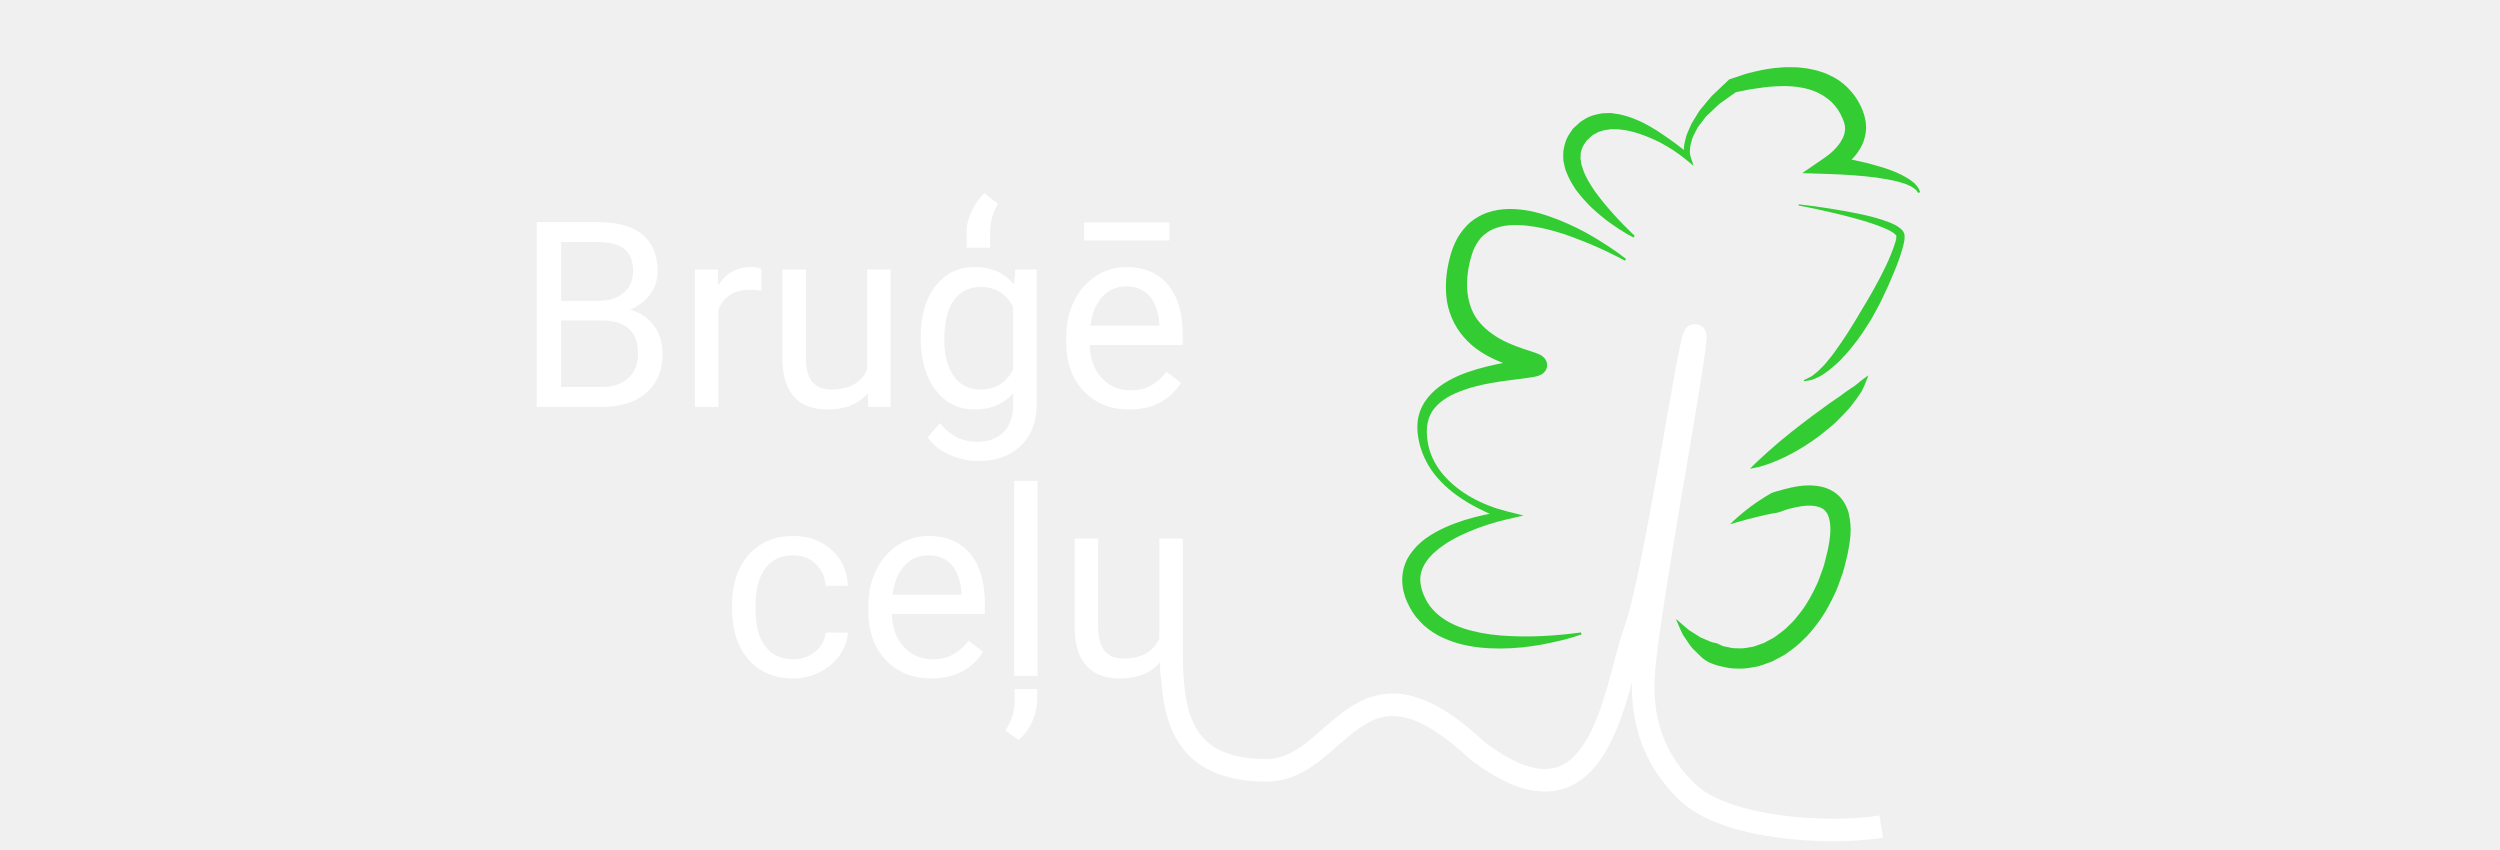
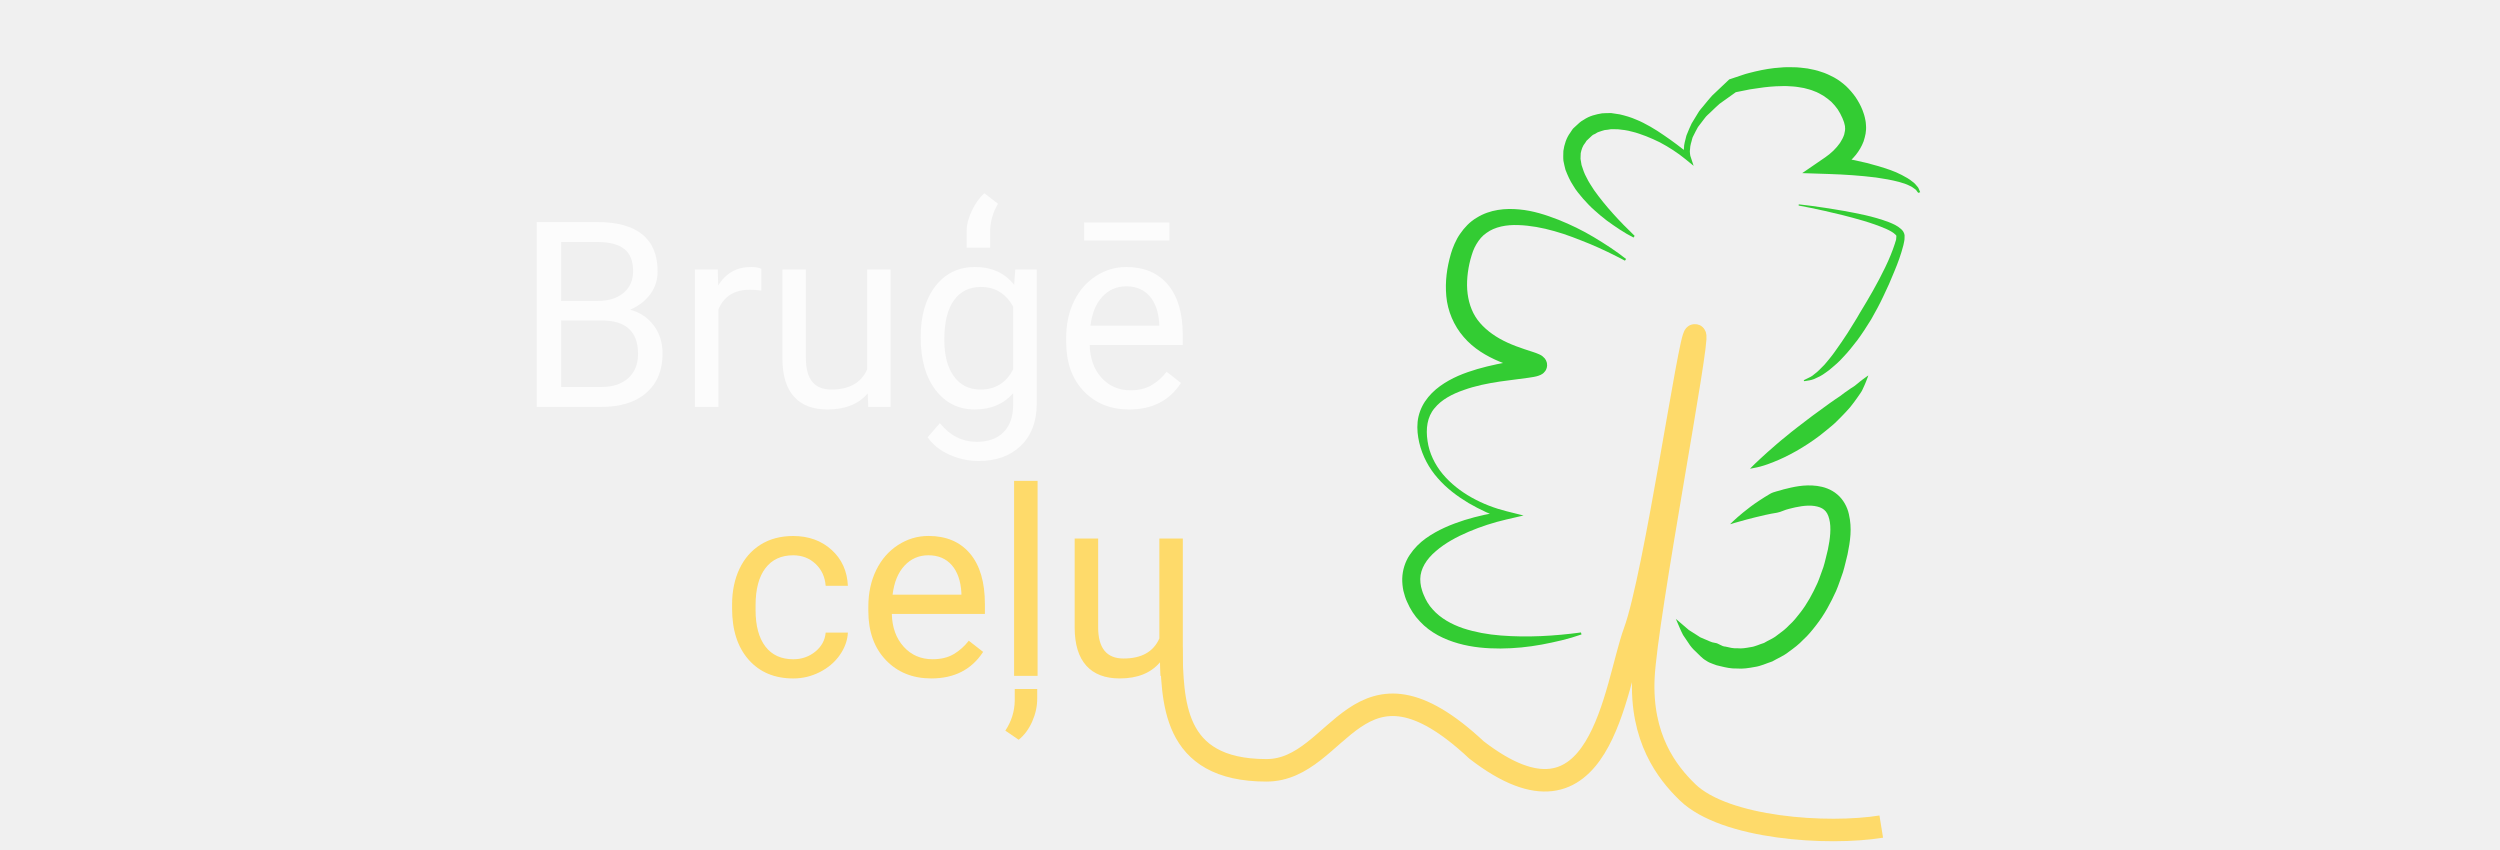
<svg xmlns="http://www.w3.org/2000/svg" version="1.1" id="Layer_1" x="0px" y="0px" width="200px" height="68px" viewBox="0 0 200 68" enable-background="new 0 0 200 68" xml:space="preserve">
  <g>
    <rect x="41.221" y="16.953" fill="none" width="86.912" height="19.878" />
-     <path fill="#FFFFFF" d="M42.938,32.555v-14.79h4.835c1.605,0,2.812,0.332,3.621,0.996c0.81,0.664,1.214,1.646,1.214,2.946   c0,0.691-0.196,1.302-0.589,1.833c-0.393,0.532-0.928,0.943-1.605,1.234c0.799,0.223,1.431,0.648,1.895,1.275   c0.464,0.626,0.696,1.373,0.696,2.239c0,1.328-0.43,2.37-1.29,3.129c-0.86,0.759-2.076,1.138-3.647,1.138H42.938z M44.888,24.073   h2.946c0.853,0,1.535-0.213,2.047-0.641c0.511-0.428,0.767-1.008,0.767-1.741c0-0.814-0.237-1.407-0.711-1.776   s-1.195-0.555-2.164-0.555h-2.885V24.073z M44.888,25.637v5.323h3.22c0.907,0,1.624-0.235,2.148-0.706   c0.525-0.471,0.788-1.119,0.788-1.945c0-1.78-0.969-2.671-2.905-2.671H44.888z" />
-     <path fill="#FFFFFF" d="M60.907,23.25c-0.285-0.047-0.593-0.071-0.925-0.071c-1.232,0-2.069,0.525-2.509,1.574v7.801h-1.879V21.564   h1.829l0.03,1.27c0.616-0.981,1.49-1.473,2.621-1.473c0.366,0,0.643,0.047,0.833,0.142V23.25z" />
-     <path fill="#FFFFFF" d="M69.419,31.468c-0.731,0.86-1.805,1.29-3.22,1.29c-1.171,0-2.063-0.34-2.676-1.021   c-0.613-0.681-0.923-1.688-0.93-3.022v-7.151h1.879v7.1c0,1.666,0.677,2.499,2.031,2.499c1.436,0,2.391-0.535,2.865-1.604v-7.995   h1.879v10.991h-1.788L69.419,31.468z" />
-     <path fill="#FFFFFF" d="M73.655,26.968c0-1.713,0.396-3.076,1.188-4.088s1.842-1.519,3.149-1.519c1.341,0,2.387,0.474,3.139,1.422   l0.092-1.219h1.716v10.727c0,1.422-0.421,2.542-1.265,3.361c-0.843,0.819-1.976,1.229-3.397,1.229   c-0.792,0-1.568-0.169-2.326-0.508c-0.759-0.339-1.338-0.803-1.737-1.392l0.975-1.128c0.806,0.996,1.792,1.493,2.956,1.493   c0.914,0,1.627-0.257,2.138-0.771s0.767-1.239,0.767-2.174v-0.944c-0.752,0.866-1.778,1.3-3.078,1.3   c-1.287,0-2.328-0.518-3.124-1.554C74.053,30.168,73.655,28.756,73.655,26.968z M75.544,27.182c0,1.239,0.254,2.212,0.762,2.92   s1.219,1.062,2.133,1.062c1.185,0,2.056-0.538,2.611-1.615V24.53c-0.576-1.049-1.439-1.574-2.59-1.574   c-0.914,0-1.629,0.355-2.143,1.066C75.801,24.733,75.544,25.786,75.544,27.182z M78.754,15.459l1.087,0.843   c-0.399,0.67-0.609,1.381-0.63,2.133v1.381h-1.879v-1.321c0-0.521,0.142-1.075,0.427-1.661   C78.043,16.25,78.375,15.791,78.754,15.459z" />
-     <path fill="#FFFFFF" d="M90.334,32.758c-1.49,0-2.702-0.489-3.636-1.468c-0.935-0.979-1.402-2.287-1.402-3.926v-0.346   c0-1.09,0.208-2.063,0.625-2.92c0.417-0.856,0.999-1.527,1.747-2.011c0.749-0.484,1.56-0.726,2.433-0.726   c1.429,0,2.539,0.471,3.332,1.412c0.792,0.941,1.188,2.289,1.188,4.043v0.782h-7.446c0.027,1.084,0.344,1.959,0.95,2.626   s1.376,1,2.311,1c0.664,0,1.226-0.135,1.686-0.406c0.46-0.271,0.864-0.63,1.209-1.076l1.148,0.894   C93.558,32.05,92.176,32.758,90.334,32.758z M93.554,19.238h-6.826v-1.442h6.826V19.238z M90.101,22.905   c-0.759,0-1.396,0.276-1.91,0.828c-0.515,0.552-0.833,1.326-0.955,2.321h5.505v-0.142c-0.054-0.955-0.312-1.695-0.772-2.22   C91.509,23.167,90.886,22.905,90.101,22.905z" />
+     <path fill="#FCFCFC" d="M42.938,32.555v-14.79h4.835c1.605,0,2.812,0.332,3.621,0.996c0.81,0.664,1.214,1.646,1.214,2.946   c0,0.691-0.196,1.302-0.589,1.833c-0.393,0.532-0.928,0.943-1.605,1.234c0.799,0.223,1.431,0.648,1.895,1.275   c0.464,0.626,0.696,1.373,0.696,2.239c0,1.328-0.43,2.37-1.29,3.129c-0.86,0.759-2.076,1.138-3.647,1.138H42.938z M44.888,24.073   h2.946c0.853,0,1.535-0.213,2.047-0.641c0.511-0.428,0.767-1.008,0.767-1.741c0-0.814-0.237-1.407-0.711-1.776   s-1.195-0.555-2.164-0.555h-2.885V24.073z M44.888,25.637v5.323h3.22c0.907,0,1.624-0.235,2.148-0.706   c0.525-0.471,0.788-1.119,0.788-1.945c0-1.78-0.969-2.671-2.905-2.671H44.888z" />
+     <path fill="#FCFCFC" d="M60.907,23.25c-0.285-0.047-0.593-0.071-0.925-0.071c-1.232,0-2.069,0.525-2.509,1.574v7.801h-1.879V21.564   h1.829l0.03,1.27c0.616-0.981,1.49-1.473,2.621-1.473c0.366,0,0.643,0.047,0.833,0.142V23.25z" />
+     <path fill="#FCFCFC" d="M69.419,31.468c-0.731,0.86-1.805,1.29-3.22,1.29c-1.171,0-2.063-0.34-2.676-1.021   c-0.613-0.681-0.923-1.688-0.93-3.022v-7.151h1.879v7.1c0,1.666,0.677,2.499,2.031,2.499c1.436,0,2.391-0.535,2.865-1.604v-7.995   h1.879v10.991h-1.788L69.419,31.468z" />
+     <path fill="#FCFCFC" d="M73.655,26.968c0-1.713,0.396-3.076,1.188-4.088s1.842-1.519,3.149-1.519c1.341,0,2.387,0.474,3.139,1.422   l0.092-1.219h1.716v10.727c0,1.422-0.421,2.542-1.265,3.361c-0.843,0.819-1.976,1.229-3.397,1.229   c-0.792,0-1.568-0.169-2.326-0.508c-0.759-0.339-1.338-0.803-1.737-1.392l0.975-1.128c0.806,0.996,1.792,1.493,2.956,1.493   c0.914,0,1.627-0.257,2.138-0.771s0.767-1.239,0.767-2.174v-0.944c-0.752,0.866-1.778,1.3-3.078,1.3   c-1.287,0-2.328-0.518-3.124-1.554C74.053,30.168,73.655,28.756,73.655,26.968z M75.544,27.182c0,1.239,0.254,2.212,0.762,2.92   s1.219,1.062,2.133,1.062c1.185,0,2.056-0.538,2.611-1.615V24.53c-0.576-1.049-1.439-1.574-2.59-1.574   c-0.914,0-1.629,0.355-2.143,1.066C75.801,24.733,75.544,25.786,75.544,27.182z M78.754,15.459l1.087,0.843   c-0.399,0.67-0.609,1.381-0.63,2.133v1.381h-1.879v-1.321c0-0.521,0.142-1.075,0.427-1.661   C78.043,16.25,78.375,15.791,78.754,15.459z" />
+     <path fill="#FCFCFC" d="M90.334,32.758c-1.49,0-2.702-0.489-3.636-1.468c-0.935-0.979-1.402-2.287-1.402-3.926v-0.346   c0-1.09,0.208-2.063,0.625-2.92c0.417-0.856,0.999-1.527,1.747-2.011c0.749-0.484,1.56-0.726,2.433-0.726   c1.429,0,2.539,0.471,3.332,1.412c0.792,0.941,1.188,2.289,1.188,4.043v0.782h-7.446c0.027,1.084,0.344,1.959,0.95,2.626   s1.376,1,2.311,1c0.664,0,1.226-0.135,1.686-0.406c0.46-0.271,0.864-0.63,1.209-1.076l1.148,0.894   C93.558,32.05,92.176,32.758,90.334,32.758z M93.554,19.238h-6.826v-1.442h6.826V19.238z M90.101,22.905   c-0.759,0-1.396,0.276-1.91,0.828c-0.515,0.552-0.833,1.326-0.955,2.321h5.505v-0.142c-0.054-0.955-0.312-1.695-0.772-2.22   C91.509,23.167,90.886,22.905,90.101,22.905z" />
  </g>
  <g>
    <rect x="57.633" y="38.47" fill="none" width="87.371" height="25.567" />
-     <path fill="#FFFFFF" d="M63.464,52.741c0.67,0,1.256-0.203,1.757-0.609s0.779-0.914,0.833-1.523h1.777   c-0.034,0.63-0.25,1.229-0.65,1.798c-0.399,0.569-0.933,1.022-1.6,1.361c-0.667,0.339-1.373,0.508-2.118,0.508   c-1.497,0-2.687-0.499-3.57-1.498s-1.326-2.365-1.326-4.099v-0.315c0-1.069,0.196-2.021,0.589-2.854   c0.393-0.832,0.957-1.479,1.691-1.939c0.735-0.461,1.604-0.691,2.605-0.691c1.232,0,2.257,0.369,3.073,1.107   s1.251,1.696,1.305,2.875h-1.777c-0.054-0.711-0.324-1.295-0.808-1.752c-0.484-0.457-1.082-0.687-1.793-0.687   c-0.955,0-1.695,0.344-2.219,1.031c-0.525,0.688-0.788,1.682-0.788,2.981v0.355c0,1.267,0.261,2.242,0.782,2.926   S62.496,52.741,63.464,52.741z" />
-     <path fill="#FFFFFF" d="M74.505,54.275c-1.49,0-2.702-0.489-3.636-1.468c-0.935-0.979-1.402-2.287-1.402-3.926v-0.346   c0-1.09,0.208-2.063,0.625-2.92s0.999-1.527,1.747-2.012c0.749-0.484,1.56-0.727,2.433-0.727c1.429,0,2.539,0.471,3.332,1.412   s1.188,2.289,1.188,4.043v0.782h-7.446c0.027,1.084,0.344,1.959,0.95,2.626s1.376,1,2.311,1c0.664,0,1.226-0.135,1.686-0.406   c0.46-0.271,0.864-0.63,1.209-1.076l1.148,0.894C77.729,53.567,76.347,54.275,74.505,54.275z M74.272,44.422   c-0.759,0-1.396,0.276-1.91,0.828c-0.515,0.552-0.833,1.326-0.955,2.321h5.505v-0.143c-0.054-0.954-0.312-1.694-0.772-2.219   C75.68,44.685,75.057,44.422,74.272,44.422z" />
-     <path fill="#FFFFFF" d="M81.494,59.182l-1.066-0.731c0.487-0.738,0.738-1.537,0.751-2.397v-0.935h1.798v0.772   c0,0.616-0.134,1.228-0.401,1.833C82.308,58.33,81.947,58.816,81.494,59.182z M83.007,54.072h-1.879V38.47h1.879V54.072z" />
-     <path fill="#FFFFFF" d="M92.799,52.985c-0.731,0.86-1.805,1.29-3.22,1.29c-1.171,0-2.063-0.34-2.676-1.021   c-0.613-0.681-0.923-1.688-0.93-3.022v-7.151h1.879v7.101c0,1.666,0.677,2.499,2.031,2.499c1.436,0,2.391-0.535,2.865-1.604v-7.995   h1.879v10.991H92.84L92.799,52.985z" />
+     <path fill="#FEDA6A" d="M63.464,52.741c0.67,0,1.256-0.203,1.757-0.609s0.779-0.914,0.833-1.523h1.777   c-0.034,0.63-0.25,1.229-0.65,1.798c-0.399,0.569-0.933,1.022-1.6,1.361c-0.667,0.339-1.373,0.508-2.118,0.508   c-1.497,0-2.687-0.499-3.57-1.498s-1.326-2.365-1.326-4.099v-0.315c0-1.069,0.196-2.021,0.589-2.854   c0.393-0.832,0.957-1.479,1.691-1.939c0.735-0.461,1.604-0.691,2.605-0.691c1.232,0,2.257,0.369,3.073,1.107   s1.251,1.696,1.305,2.875h-1.777c-0.054-0.711-0.324-1.295-0.808-1.752c-0.484-0.457-1.082-0.687-1.793-0.687   c-0.955,0-1.695,0.344-2.219,1.031c-0.525,0.688-0.788,1.682-0.788,2.981v0.355c0,1.267,0.261,2.242,0.782,2.926   S62.496,52.741,63.464,52.741z" />
+     <path fill="#FEDA6A" d="M74.505,54.275c-1.49,0-2.702-0.489-3.636-1.468c-0.935-0.979-1.402-2.287-1.402-3.926v-0.346   c0-1.09,0.208-2.063,0.625-2.92s0.999-1.527,1.747-2.012c0.749-0.484,1.56-0.727,2.433-0.727c1.429,0,2.539,0.471,3.332,1.412   s1.188,2.289,1.188,4.043v0.782h-7.446c0.027,1.084,0.344,1.959,0.95,2.626s1.376,1,2.311,1c0.664,0,1.226-0.135,1.686-0.406   c0.46-0.271,0.864-0.63,1.209-1.076l1.148,0.894C77.729,53.567,76.347,54.275,74.505,54.275z M74.272,44.422   c-0.759,0-1.396,0.276-1.91,0.828c-0.515,0.552-0.833,1.326-0.955,2.321h5.505v-0.143c-0.054-0.954-0.312-1.694-0.772-2.219   C75.68,44.685,75.057,44.422,74.272,44.422z" />
+     <path fill="#FEDA6A" d="M81.494,59.182l-1.066-0.731c0.487-0.738,0.738-1.537,0.751-2.397v-0.935h1.798v0.772   c0,0.616-0.134,1.228-0.401,1.833C82.308,58.33,81.947,58.816,81.494,59.182z M83.007,54.072h-1.879V38.47h1.879V54.072z" />
+     <path fill="#FEDA6A" d="M92.799,52.985c-0.731,0.86-1.805,1.29-3.22,1.29c-1.171,0-2.063-0.34-2.676-1.021   c-0.613-0.681-0.923-1.688-0.93-3.022v-7.151h1.879v7.101c0,1.666,0.677,2.499,2.031,2.499c1.436,0,2.391-0.535,2.865-1.604v-7.995   h1.879v10.991H92.84L92.799,52.985z" />
  </g>
-   <path fill="none" stroke="#FFFFFF" stroke-width="1.8" stroke-miterlimit="10" d="M93.688,51.813  c0.153,4.153-0.037,9.813,7.631,9.813c5.932,0,7.182-10.625,16.807-1.625c10,7.713,11.036-5.076,12.651-9.486  c1.619-4.411,4.411-23.785,4.817-23.691s-3.89,22.516-4.122,27.37s1.881,7.586,3.528,9.183c3,2.908,11.223,3.444,15.5,2.75" />
+   <path fill="none" stroke="#FEDA6A" stroke-width="1.8" stroke-miterlimit="10" d="M93.688,51.813  c0.153,4.153-0.037,9.813,7.631,9.813c5.932,0,7.182-10.625,16.807-1.625c10,7.713,11.036-5.076,12.651-9.486  c1.619-4.411,4.411-23.785,4.817-23.691s-3.89,22.516-4.122,27.37s1.881,7.586,3.528,9.183c3,2.908,11.223,3.444,15.5,2.75" />
  <g>
    <path fill="#33CC33" d="M126.52,50.756c-1.032,0.366-2.101,0.604-3.18,0.809c-1.08,0.199-2.182,0.31-3.297,0.317   c-1.113,0.002-2.25-0.09-3.366-0.405c-1.108-0.311-2.24-0.845-3.089-1.768c-0.434-0.448-0.771-0.982-1.02-1.557   c-0.106-0.217-0.22-0.566-0.298-0.892c-0.063-0.319-0.098-0.646-0.091-0.981c0.019-0.67,0.234-1.346,0.597-1.883   c0.358-0.541,0.806-0.979,1.289-1.328c0.974-0.691,2.031-1.12,3.094-1.461c1.069-0.331,2.141-0.563,3.249-0.707l-0.029,0.654   c-1.032-0.328-1.972-0.779-2.889-1.306c-0.901-0.542-1.762-1.18-2.463-1.989c-0.712-0.799-1.236-1.782-1.488-2.849   c-0.12-0.541-0.188-1.063-0.13-1.661c0.059-0.575,0.27-1.146,0.594-1.635c0.66-0.985,1.664-1.604,2.654-2.046   c1.007-0.432,2.048-0.707,3.083-0.928c0.518-0.112,1.036-0.203,1.548-0.284l0.752-0.125l0.348-0.068   c0.093-0.018,0.233-0.065,0.183-0.049l-0.06,0.035c-0.028,0.022-0.072,0.048-0.157,0.161c-0.023,0.036-0.066,0.103-0.099,0.214   c-0.014,0.049-0.021,0.1-0.023,0.149c-0.004,0.041,0.028,0.309,0.014,0.183l-0.003-0.012c-0.002-0.012-0.004-0.011,0.011,0.05   c0.022,0.086,0.065,0.173,0.12,0.24c0.183,0.194,0.143,0.114,0.125,0.125c-0.053-0.022-0.171-0.06-0.281-0.093l-0.738-0.213   c-0.511-0.149-1.031-0.322-1.545-0.537c-1.02-0.429-2.05-1.031-2.836-1.952c-0.795-0.905-1.292-2.099-1.395-3.269   c-0.106-1.187,0.047-2.279,0.368-3.393c0.124-0.439,0.397-1.122,0.737-1.596c0.342-0.503,0.785-0.97,1.324-1.286   c1.07-0.669,2.313-0.772,3.405-0.665c1.113,0.097,2.144,0.442,3.131,0.823c0.985,0.394,1.931,0.854,2.829,1.391   c0.896,0.539,1.771,1.101,2.588,1.75l-0.09,0.134c-0.91-0.48-1.836-0.932-2.778-1.327c-0.948-0.381-1.891-0.768-2.861-1.033   c-0.964-0.277-1.949-0.456-2.898-0.487c-0.945-0.037-1.871,0.138-2.532,0.623c-0.342,0.227-0.604,0.548-0.817,0.908   c-0.229,0.388-0.324,0.684-0.479,1.235c-0.228,0.87-0.335,1.864-0.221,2.731c0.114,0.878,0.425,1.686,0.994,2.336   c0.564,0.65,1.326,1.175,2.19,1.569c0.433,0.199,0.886,0.369,1.36,0.526l0.74,0.242c0.135,0.047,0.262,0.088,0.445,0.171   c0.099,0.064,0.179,0.042,0.447,0.333c0.063,0.082,0.116,0.182,0.146,0.281l0.021,0.084c-0.014-0.118,0.023,0.158,0.016,0.207   c-0.004,0.057-0.013,0.116-0.028,0.173c-0.035,0.127-0.084,0.208-0.12,0.257c-0.103,0.14-0.172,0.186-0.228,0.226   c-0.076,0.053-0.096,0.058-0.144,0.083c-0.285,0.124-0.4,0.127-0.559,0.164l-0.414,0.066l-0.778,0.102l-1.509,0.201   c-0.993,0.148-1.972,0.348-2.885,0.675c-0.91,0.315-1.78,0.762-2.344,1.461c-0.586,0.692-0.708,1.645-0.556,2.621   c0.134,0.964,0.58,1.877,1.211,2.643c1.284,1.527,3.209,2.502,5.125,2.98l1.344,0.336l-1.373,0.318   c-1.022,0.236-2.049,0.569-3.013,0.979c-0.962,0.411-1.891,0.91-2.628,1.553c-0.749,0.633-1.24,1.408-1.249,2.229   c-0.002,0.207,0.022,0.417,0.066,0.631c0.061,0.196,0.088,0.371,0.211,0.646c0.171,0.42,0.406,0.825,0.721,1.161   c0.611,0.69,1.478,1.18,2.427,1.504c0.956,0.313,1.985,0.501,3.032,0.58c2.099,0.165,4.26,0.045,6.399-0.244L126.52,50.756z" />
  </g>
  <g>
    <path fill="#33CC33" d="M130.683,19.004c-0.757-0.379-1.449-0.861-2.139-1.359c-0.338-0.257-0.665-0.531-0.983-0.819   c-0.324-0.282-0.617-0.6-0.91-0.924c-0.279-0.337-0.575-0.666-0.799-1.064c-0.252-0.374-0.439-0.808-0.614-1.252   c-0.063-0.239-0.117-0.482-0.165-0.727c-0.025-0.252-0.008-0.52-0.004-0.78c0.074-0.519,0.242-1.053,0.555-1.469l0.108-0.165   l0.056-0.081l0.028-0.04l0.007-0.01l0.003-0.005l0.063-0.065l0.015-0.013l0.229-0.21c0.166-0.14,0.265-0.277,0.546-0.427   c0.493-0.336,0.998-0.444,1.484-0.528c0.245-0.014,0.49-0.023,0.732-0.02l0.696,0.106c0.446,0.106,0.883,0.23,1.285,0.41   c0.414,0.158,0.793,0.373,1.17,0.58c0.374,0.214,0.732,0.447,1.081,0.689c0.703,0.479,1.372,0.979,2.027,1.526l-0.396,0.26   c-0.052-0.197-0.037-0.339-0.059-0.509l0.033-0.477c0.013-0.159,0.067-0.306,0.1-0.459c0.045-0.149,0.062-0.311,0.131-0.449   c0.123-0.282,0.229-0.578,0.371-0.851c0.165-0.257,0.32-0.521,0.48-0.787c0.145-0.28,0.372-0.481,0.556-0.728   c0.198-0.233,0.386-0.48,0.595-0.703l1.328-1.258l0.046-0.044l0.128-0.042l0.962-0.323c0.319-0.113,0.656-0.181,0.986-0.269   c0.665-0.154,1.349-0.277,2.05-0.316c0.347-0.04,0.705-0.023,1.061-0.022c0.356,0.003,0.719,0.056,1.079,0.098   c0.36,0.076,0.725,0.135,1.08,0.268c0.36,0.104,0.708,0.276,1.049,0.454c0.34,0.188,0.653,0.422,0.946,0.685   c0.283,0.272,0.542,0.568,0.768,0.89c0.216,0.326,0.408,0.667,0.549,1.027c0.066,0.208,0.123,0.307,0.191,0.604   c0.031,0.17,0.074,0.282,0.088,0.575c0.048,0.527-0.058,0.917-0.192,1.339c-0.152,0.401-0.366,0.755-0.612,1.064   c-0.25,0.303-0.521,0.571-0.81,0.808c-0.297,0.239-0.575,0.436-0.939,0.636l-0.302-1.333c1.319,0.17,2.594,0.422,3.862,0.801   c0.63,0.193,1.264,0.387,1.861,0.704c0.297,0.157,0.595,0.315,0.861,0.54c0.14,0.094,0.261,0.229,0.369,0.368   c0.127,0.116,0.166,0.321,0.239,0.469l-0.154,0.051c-0.108-0.114-0.15-0.249-0.294-0.324c-0.121-0.087-0.231-0.176-0.378-0.234   c-0.263-0.143-0.565-0.23-0.86-0.315c-0.598-0.157-1.219-0.266-1.841-0.354c-1.245-0.156-2.523-0.241-3.766-0.281l-2.143-0.07   l1.842-1.264c0.199-0.137,0.45-0.333,0.647-0.527c0.205-0.198,0.384-0.41,0.536-0.627c0.143-0.221,0.257-0.441,0.331-0.658   c0.056-0.201,0.098-0.468,0.068-0.598c0.019-0.038-0.041-0.243-0.078-0.394c-0.002-0.024-0.088-0.224-0.126-0.328   c-0.11-0.247-0.232-0.485-0.38-0.707c-0.152-0.218-0.325-0.417-0.513-0.604c-0.2-0.174-0.408-0.338-0.636-0.485   c-0.234-0.135-0.471-0.276-0.739-0.366c-0.255-0.115-0.54-0.172-0.817-0.25c-0.29-0.045-0.577-0.108-0.878-0.125   c-0.301-0.014-0.6-0.048-0.908-0.027c-0.611,0.007-1.236,0.063-1.858,0.161c-0.311,0.056-0.627,0.076-0.938,0.152l-0.941,0.188   l0.174-0.086l-1.395,0.996c-0.218,0.182-0.412,0.386-0.621,0.579c-0.193,0.204-0.441,0.374-0.595,0.608   c-0.172,0.222-0.348,0.444-0.514,0.674c-0.145,0.239-0.255,0.496-0.387,0.744c-0.074,0.122-0.082,0.263-0.127,0.394   c-0.031,0.133-0.085,0.265-0.099,0.399l-0.038,0.404c0.011,0.121,0.012,0.279,0.04,0.367l0.263,0.797l-0.658-0.537   c-0.626-0.511-1.323-0.962-2.042-1.342c-0.366-0.18-0.735-0.348-1.11-0.494c-0.376-0.138-0.751-0.281-1.132-0.365   c-0.377-0.108-0.759-0.154-1.127-0.189l-0.545-0.004c-0.172,0.033-0.341,0.055-0.51,0.071c-0.164,0.034-0.31,0.104-0.465,0.147   c-0.162,0.045-0.233,0.145-0.365,0.189c-0.107,0.015-0.278,0.209-0.425,0.341l-0.227,0.213l-0.015,0.013   c0.025-0.026-0.062,0.064,0.057-0.058l-0.002,0.003l-0.004,0.006l-0.015,0.025l-0.029,0.05l-0.063,0.096   c-0.206,0.241-0.289,0.521-0.354,0.813c0.003,0.154-0.023,0.304-0.017,0.463c0.034,0.163,0.062,0.326,0.082,0.494   c0.108,0.335,0.216,0.68,0.406,1.013c0.159,0.339,0.385,0.666,0.596,0.996c0.917,1.29,2.046,2.506,3.246,3.658L130.683,19.004z" />
  </g>
  <g>
    <path fill="#33CC33" d="M143.939,16.351c0,0,1.429,0.147,3.559,0.519c1.063,0.2,2.305,0.412,3.61,0.902   c0.326,0.135,0.658,0.263,0.99,0.561c0.08,0.082,0.171,0.169,0.225,0.327c0.017,0.062,0.022,0.021,0.043,0.167l-0.001,0.065   l-0.002,0.131c0.014,0.161-0.057,0.394-0.091,0.591c-0.193,0.75-0.438,1.414-0.721,2.092c-0.269,0.678-0.566,1.341-0.878,1.985   c-0.303,0.65-0.641,1.268-0.98,1.861c-0.356,0.582-0.719,1.137-1.091,1.644c-0.385,0.5-0.753,0.967-1.14,1.366   c-0.359,0.417-0.771,0.737-1.11,1.03c-0.367,0.273-0.685,0.507-1.003,0.626c-0.286,0.16-0.55,0.208-0.726,0.232   c-0.17,0.028-0.261,0.043-0.261,0.043c-0.027,0.004-0.052-0.013-0.057-0.04c-0.003-0.021,0.008-0.042,0.026-0.051l0.015-0.007   c0,0,0.08-0.04,0.23-0.114c0.147-0.071,0.363-0.152,0.592-0.365c0.246-0.171,0.498-0.447,0.794-0.744   c0.275-0.324,0.584-0.687,0.884-1.122c0.314-0.419,0.623-0.902,0.959-1.403c0.31-0.521,0.67-1.048,0.992-1.628   c0.691-1.129,1.408-2.358,2.021-3.634c0.305-0.629,0.585-1.307,0.779-1.914c0.028-0.148,0.107-0.249,0.103-0.442l0.009-0.131   l0.005-0.065c0.007,0.104-0.003,0.023-0.001,0.044c0.006-0.01-0.027-0.059-0.066-0.098c-0.173-0.179-0.478-0.342-0.766-0.472   c-1.195-0.514-2.425-0.825-3.458-1.094c-2.085-0.515-3.5-0.763-3.501-0.763c-0.026-0.004-0.045-0.03-0.04-0.058   C143.889,16.366,143.913,16.348,143.939,16.351z" />
  </g>
  <g>
    <path fill="#33CC33" d="M149.467,30.035c0,0-0.062,0.191-0.191,0.509c-0.066,0.158-0.144,0.352-0.248,0.563   c-0.084,0.22-0.26,0.436-0.428,0.683c-0.173,0.246-0.365,0.516-0.589,0.788c-0.224,0.255-0.459,0.515-0.719,0.774   c-0.258,0.257-0.521,0.535-0.818,0.771c-0.29,0.247-0.594,0.486-0.897,0.727c-1.232,0.934-2.592,1.682-3.686,2.107   c-0.541,0.221-1.012,0.367-1.357,0.437c-0.34,0.075-0.535,0.102-0.535,0.102s0.14-0.151,0.387-0.387   c0.25-0.225,0.592-0.568,1.021-0.943c0.429-0.37,0.921-0.819,1.471-1.253c0.538-0.454,1.137-0.901,1.727-1.354   c0.587-0.456,1.206-0.875,1.758-1.292c0.277-0.208,0.57-0.389,0.831-0.57c0.236-0.19,0.48-0.356,0.709-0.513   c0.219-0.17,0.461-0.28,0.635-0.447c0.179-0.155,0.349-0.28,0.484-0.385C149.297,30.145,149.467,30.035,149.467,30.035z" />
  </g>
  <g>
    <path fill="#33CC33" d="M138.402,41.941c0,0,0.352-0.37,1.044-0.938c0.347-0.282,0.777-0.619,1.306-0.964   c0.263-0.175,0.549-0.354,0.86-0.536c0.313-0.18,0.699-0.221,1.072-0.353c0.773-0.192,1.634-0.41,2.688-0.276   c0.518,0.069,1.11,0.255,1.604,0.675c0.498,0.414,0.811,1.021,0.933,1.577c0.269,1.151,0.109,2.156-0.105,3.222   c-0.124,0.476-0.217,0.94-0.368,1.434c-0.182,0.499-0.342,1.018-0.552,1.502c-0.432,0.955-0.934,1.887-1.579,2.713   c-0.321,0.413-0.644,0.82-1.033,1.169c-0.353,0.38-0.768,0.69-1.182,0.988c-0.396,0.321-0.883,0.513-1.309,0.762   c-0.479,0.156-0.926,0.376-1.41,0.442c-0.479,0.089-0.946,0.164-1.413,0.123c-0.466,0.018-0.902-0.083-1.321-0.185   c-0.212-0.043-0.414-0.096-0.601-0.18c-0.194-0.064-0.379-0.147-0.539-0.261c-0.343-0.191-0.575-0.49-0.823-0.713   c-0.252-0.224-0.447-0.46-0.598-0.705c-0.156-0.23-0.299-0.442-0.429-0.634c-0.213-0.407-0.337-0.744-0.436-0.959   c-0.093-0.217-0.143-0.333-0.143-0.333s0.378,0.323,1.04,0.89c0.178,0.113,0.375,0.237,0.589,0.373   c0.103,0.067,0.21,0.137,0.32,0.208c0.121,0.052,0.246,0.105,0.375,0.161c0.262,0.094,0.503,0.255,0.807,0.286   c0.297,0.03,0.52,0.29,0.845,0.3c0.303,0.072,0.617,0.155,0.957,0.133c0.337,0.038,0.685-0.025,1.042-0.09   c0.36-0.04,0.708-0.227,1.077-0.335c0.337-0.21,0.721-0.342,1.045-0.612c0.337-0.244,0.68-0.494,0.976-0.818   c0.327-0.287,0.602-0.639,0.878-0.993c0.555-0.708,0.995-1.527,1.378-2.371c0.183-0.421,0.311-0.851,0.474-1.273   c0.14-0.445,0.24-0.944,0.361-1.41c0.177-0.824,0.285-1.776,0.108-2.436c-0.164-0.69-0.538-0.944-1.188-1.046   c-0.639-0.093-1.386,0.062-2.038,0.232c-0.338,0.074-0.63,0.25-0.949,0.306c-0.322,0.051-0.631,0.11-0.92,0.175   c-0.578,0.132-1.091,0.258-1.513,0.371C138.891,41.788,138.402,41.941,138.402,41.941z" />
  </g>
  <g>
</g>
  <g>
</g>
  <g>
</g>
  <g>
</g>
  <g>
</g>
  <g>
</g>
  <g>
</g>
  <g>
</g>
  <g>
</g>
  <g>
</g>
  <g>
</g>
  <g>
</g>
  <g>
</g>
  <g>
</g>
  <g>
</g>
</svg>
